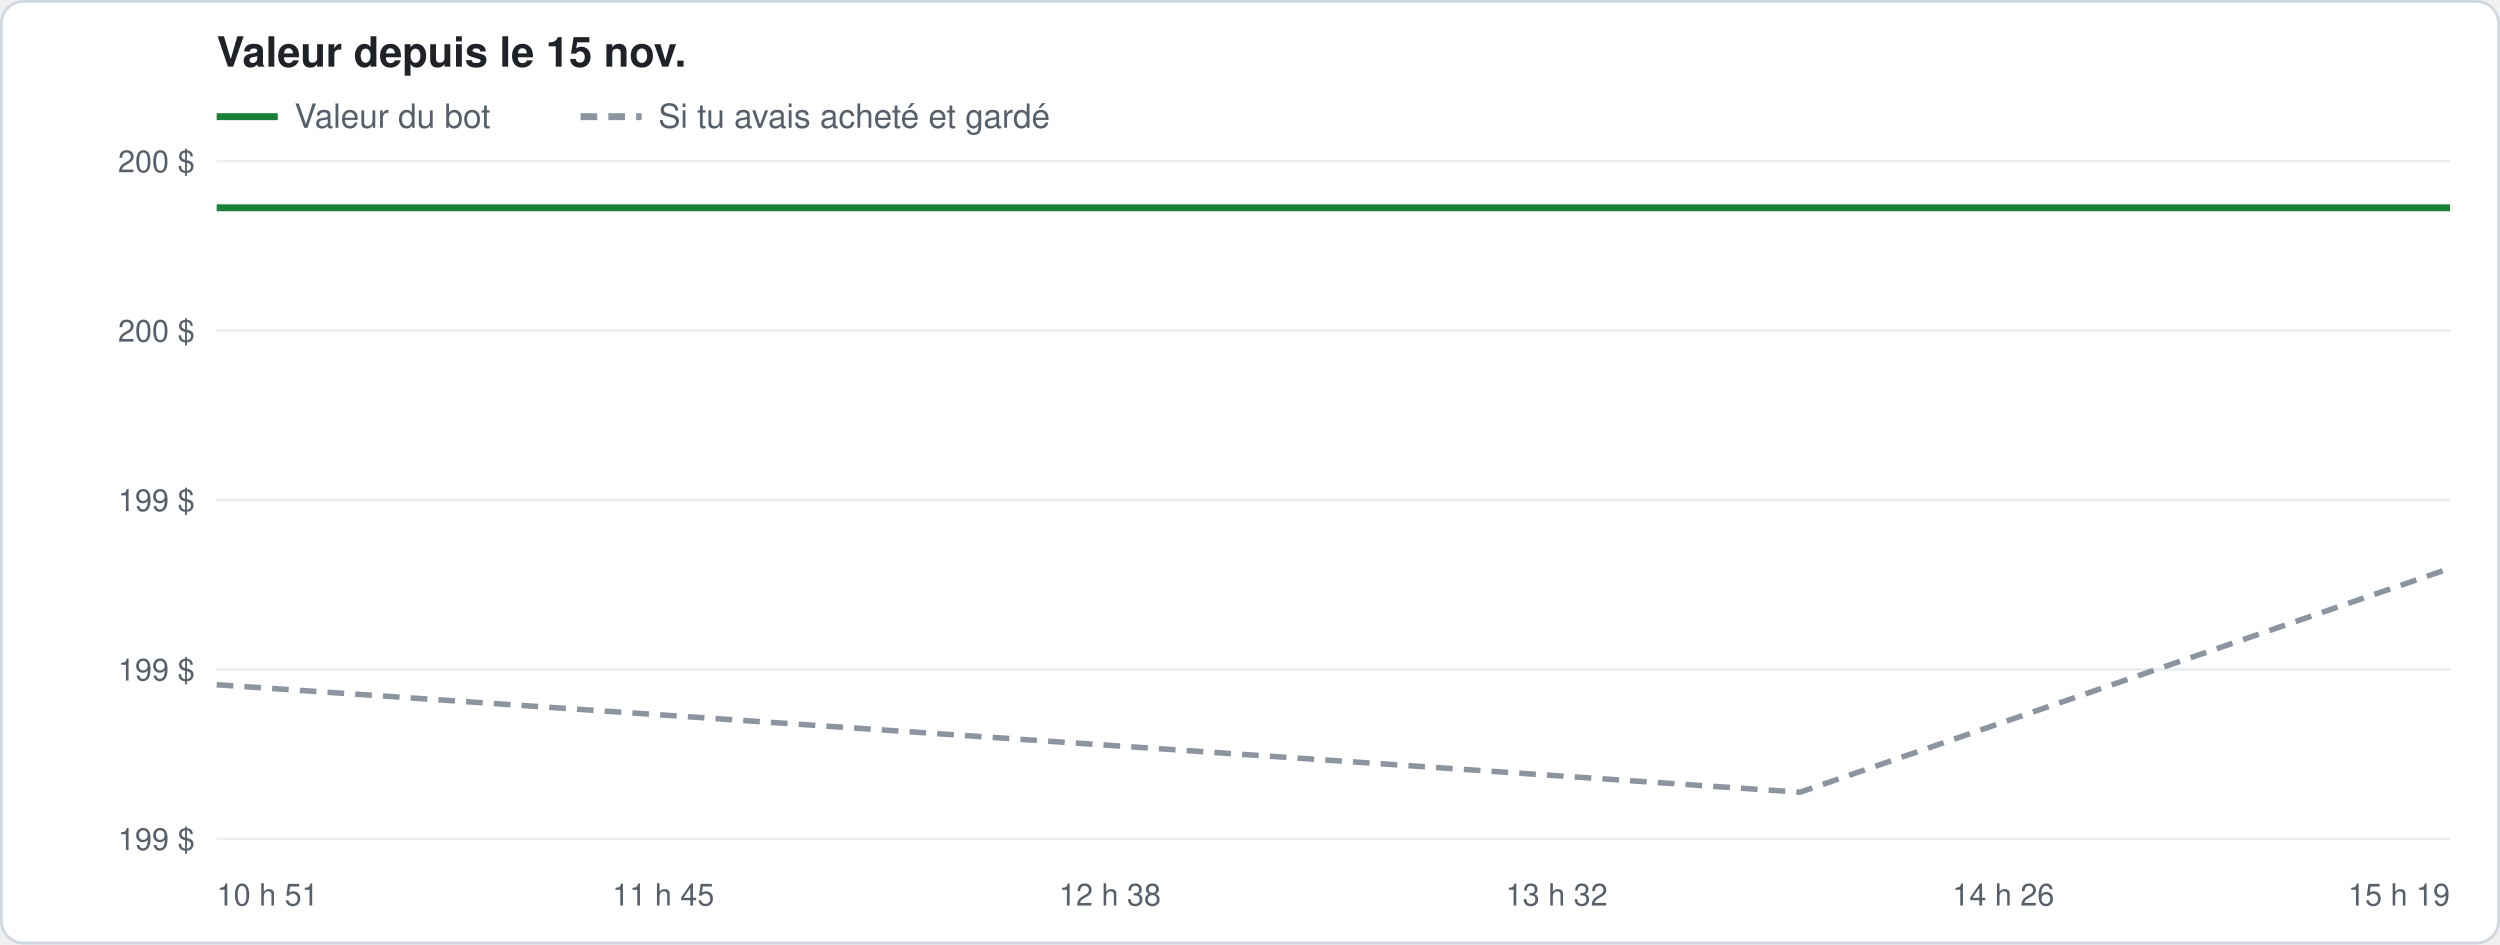
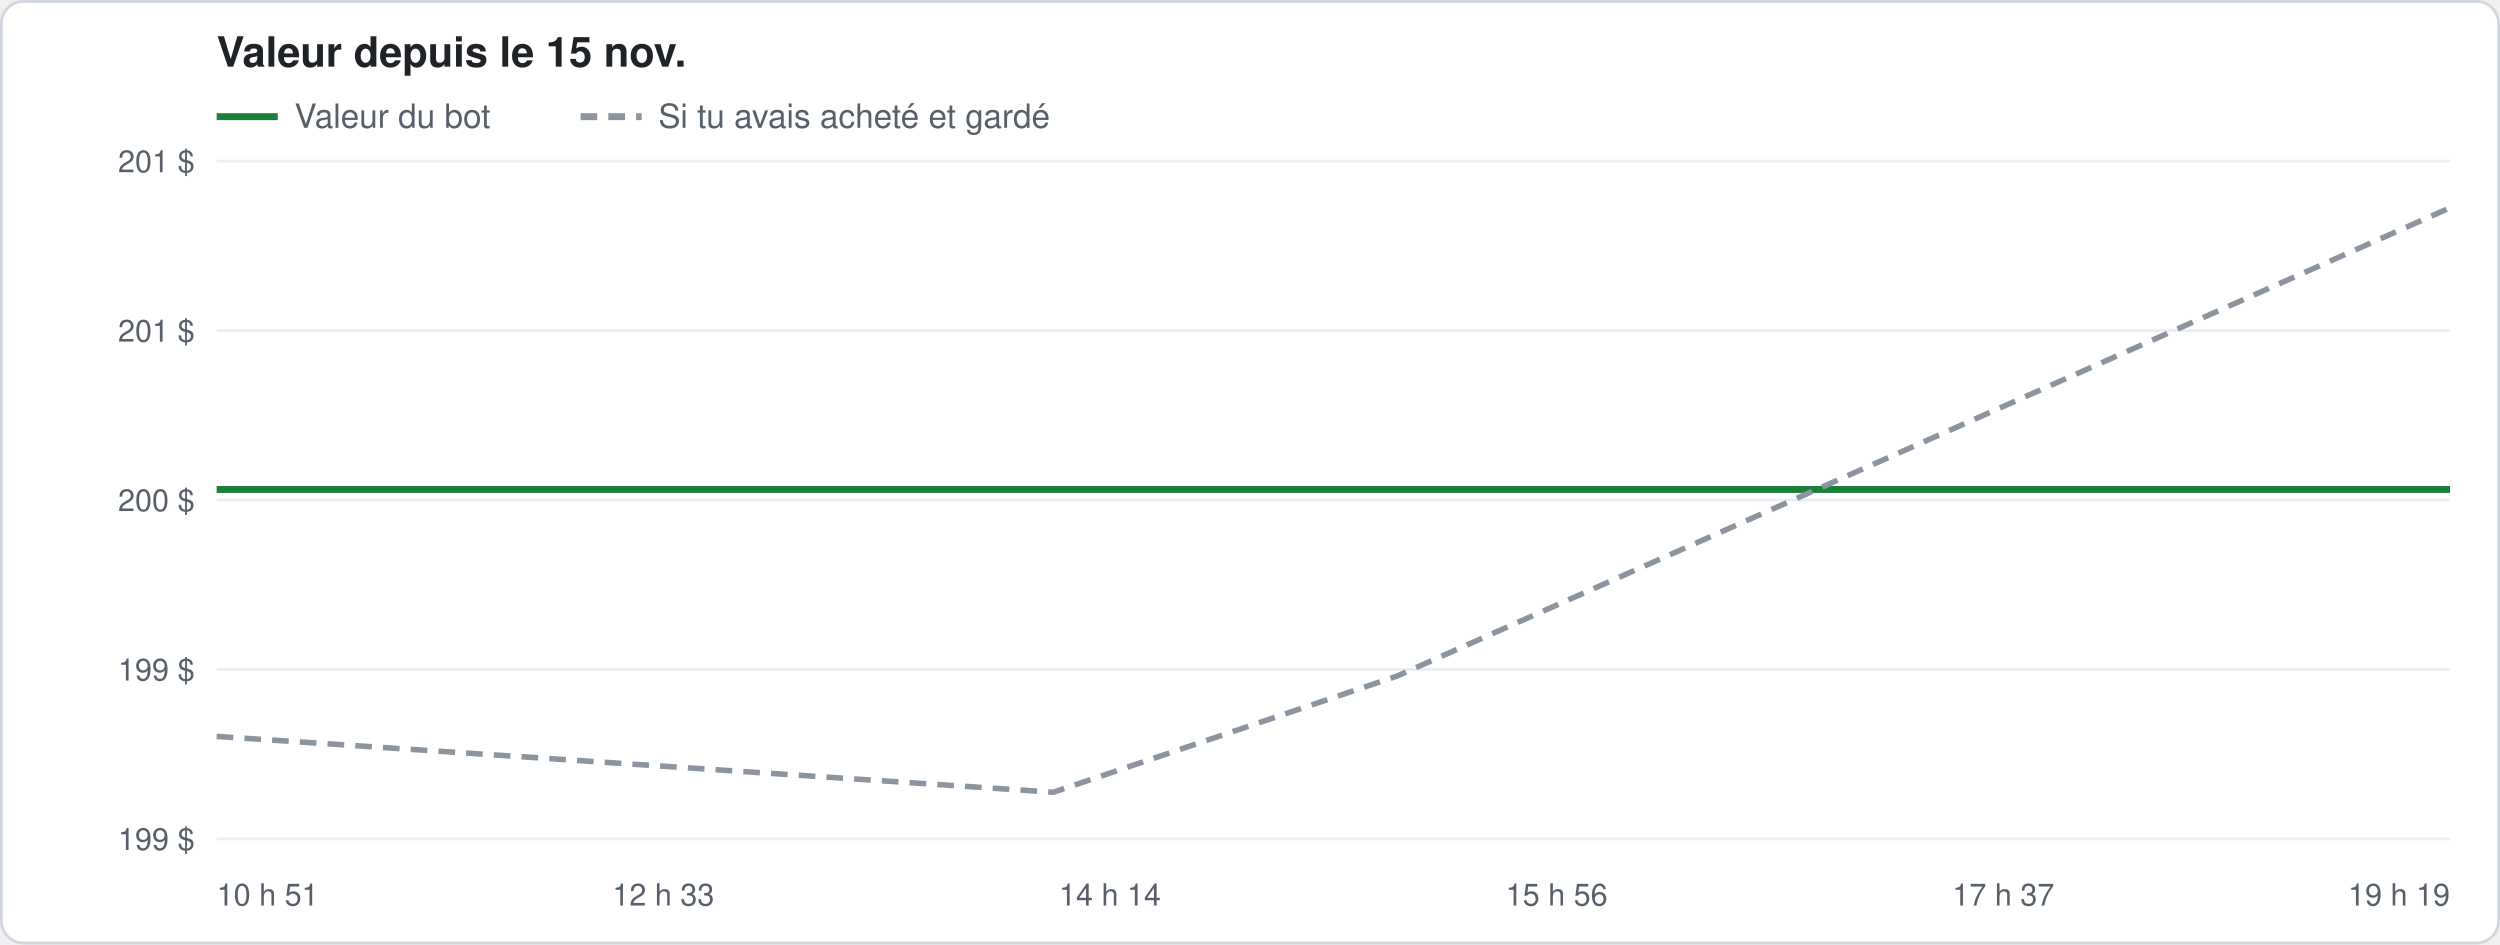
<svg xmlns="http://www.w3.org/2000/svg" width="900" height="340" viewBox="0 0 900 340" font-family="-apple-system, Segoe UI, Helvetica, Arial, sans-serif">
  <rect x="0.5" y="0.5" width="899" height="339" rx="8" fill="#ffffff" stroke="#d0d7de" />
  <text x="78" y="24" font-size="15" font-weight="600" fill="#1f2328">Valeur depuis le 15 nov.</text>
  <line x1="78" y1="42" x2="100" y2="42" stroke="#1a7f37" stroke-width="2.5" />
  <text x="106" y="46" font-size="12" fill="#57606a">Valeur du bot</text>
  <line x1="209" y1="42" x2="231" y2="42" stroke="#8c959f" stroke-width="2.5" stroke-dasharray="6 4" />
  <text x="237" y="46" font-size="12" fill="#57606a">Si tu avais acheté et gardé</text>
  <line x1="78" y1="302.0" x2="882" y2="302.0" stroke="#eaeef2" />
  <text x="70" y="306.0" font-size="11" fill="#57606a" text-anchor="end">199 $</text>
  <line x1="78" y1="241.0" x2="882" y2="241.0" stroke="#eaeef2" />
  <text x="70" y="245.0" font-size="11" fill="#57606a" text-anchor="end">199 $</text>
  <line x1="78" y1="180.0" x2="882" y2="180.0" stroke="#eaeef2" />
-   <text x="70" y="184.0" font-size="11" fill="#57606a" text-anchor="end">199 $</text>
+   <text x="70" y="184.0" font-size="11" fill="#57606a" text-anchor="end">200 $</text>
  <line x1="78" y1="119.0" x2="882" y2="119.0" stroke="#eaeef2" />
-   <text x="70" y="123.0" font-size="11" fill="#57606a" text-anchor="end">200 $</text>
+   <text x="70" y="123.0" font-size="11" fill="#57606a" text-anchor="end">201 $</text>
  <line x1="78" y1="58.0" x2="882" y2="58.0" stroke="#eaeef2" />
-   <text x="70" y="62.0" font-size="11" fill="#57606a" text-anchor="end">200 $</text>
+   <text x="70" y="62.0" font-size="11" fill="#57606a" text-anchor="end">201 $</text>
  <text x="78.0" y="326" font-size="11" fill="#57606a" text-anchor="start">10 h 51</text>
-   <text x="238.8" y="326" font-size="11" fill="#57606a" text-anchor="middle">11 h 45</text>
-   <text x="399.6" y="326" font-size="11" fill="#57606a" text-anchor="middle">12 h 38</text>
-   <text x="560.4" y="326" font-size="11" fill="#57606a" text-anchor="middle">13 h 32</text>
-   <text x="721.2" y="326" font-size="11" fill="#57606a" text-anchor="middle">14 h 26</text>
-   <text x="882.0" y="326" font-size="11" fill="#57606a" text-anchor="end">15 h 19</text>
-   <polyline points="78.0,74.8 648.0,74.8 882.0,74.8" fill="none" stroke="#1a7f37" stroke-width="2.5" stroke-linejoin="round" />
-   <polyline points="78.0,246.5 648.0,285.2 882.0,204.6" fill="none" stroke="#8c959f" stroke-width="2" stroke-linejoin="round" stroke-dasharray="6 4" />
+   <text x="238.8" y="326" font-size="11" fill="#57606a" text-anchor="middle">12 h 33</text>
+   <text x="399.6" y="326" font-size="11" fill="#57606a" text-anchor="middle">14 h 14</text>
+   <text x="560.4" y="326" font-size="11" fill="#57606a" text-anchor="middle">15 h 56</text>
+   <text x="721.2" y="326" font-size="11" fill="#57606a" text-anchor="middle">17 h 37</text>
+   <text x="882.0" y="326" font-size="11" fill="#57606a" text-anchor="end">19 h 19</text>
+   <polyline points="78.0,176.2 379.2,176.2 502.9,176.2 882.0,176.2" fill="none" stroke="#1a7f37" stroke-width="2.5" stroke-linejoin="round" />
+   <polyline points="78.0,265.1 379.2,285.2 502.9,243.4 882.0,74.8" fill="none" stroke="#8c959f" stroke-width="2" stroke-linejoin="round" stroke-dasharray="6 4" />
</svg>
